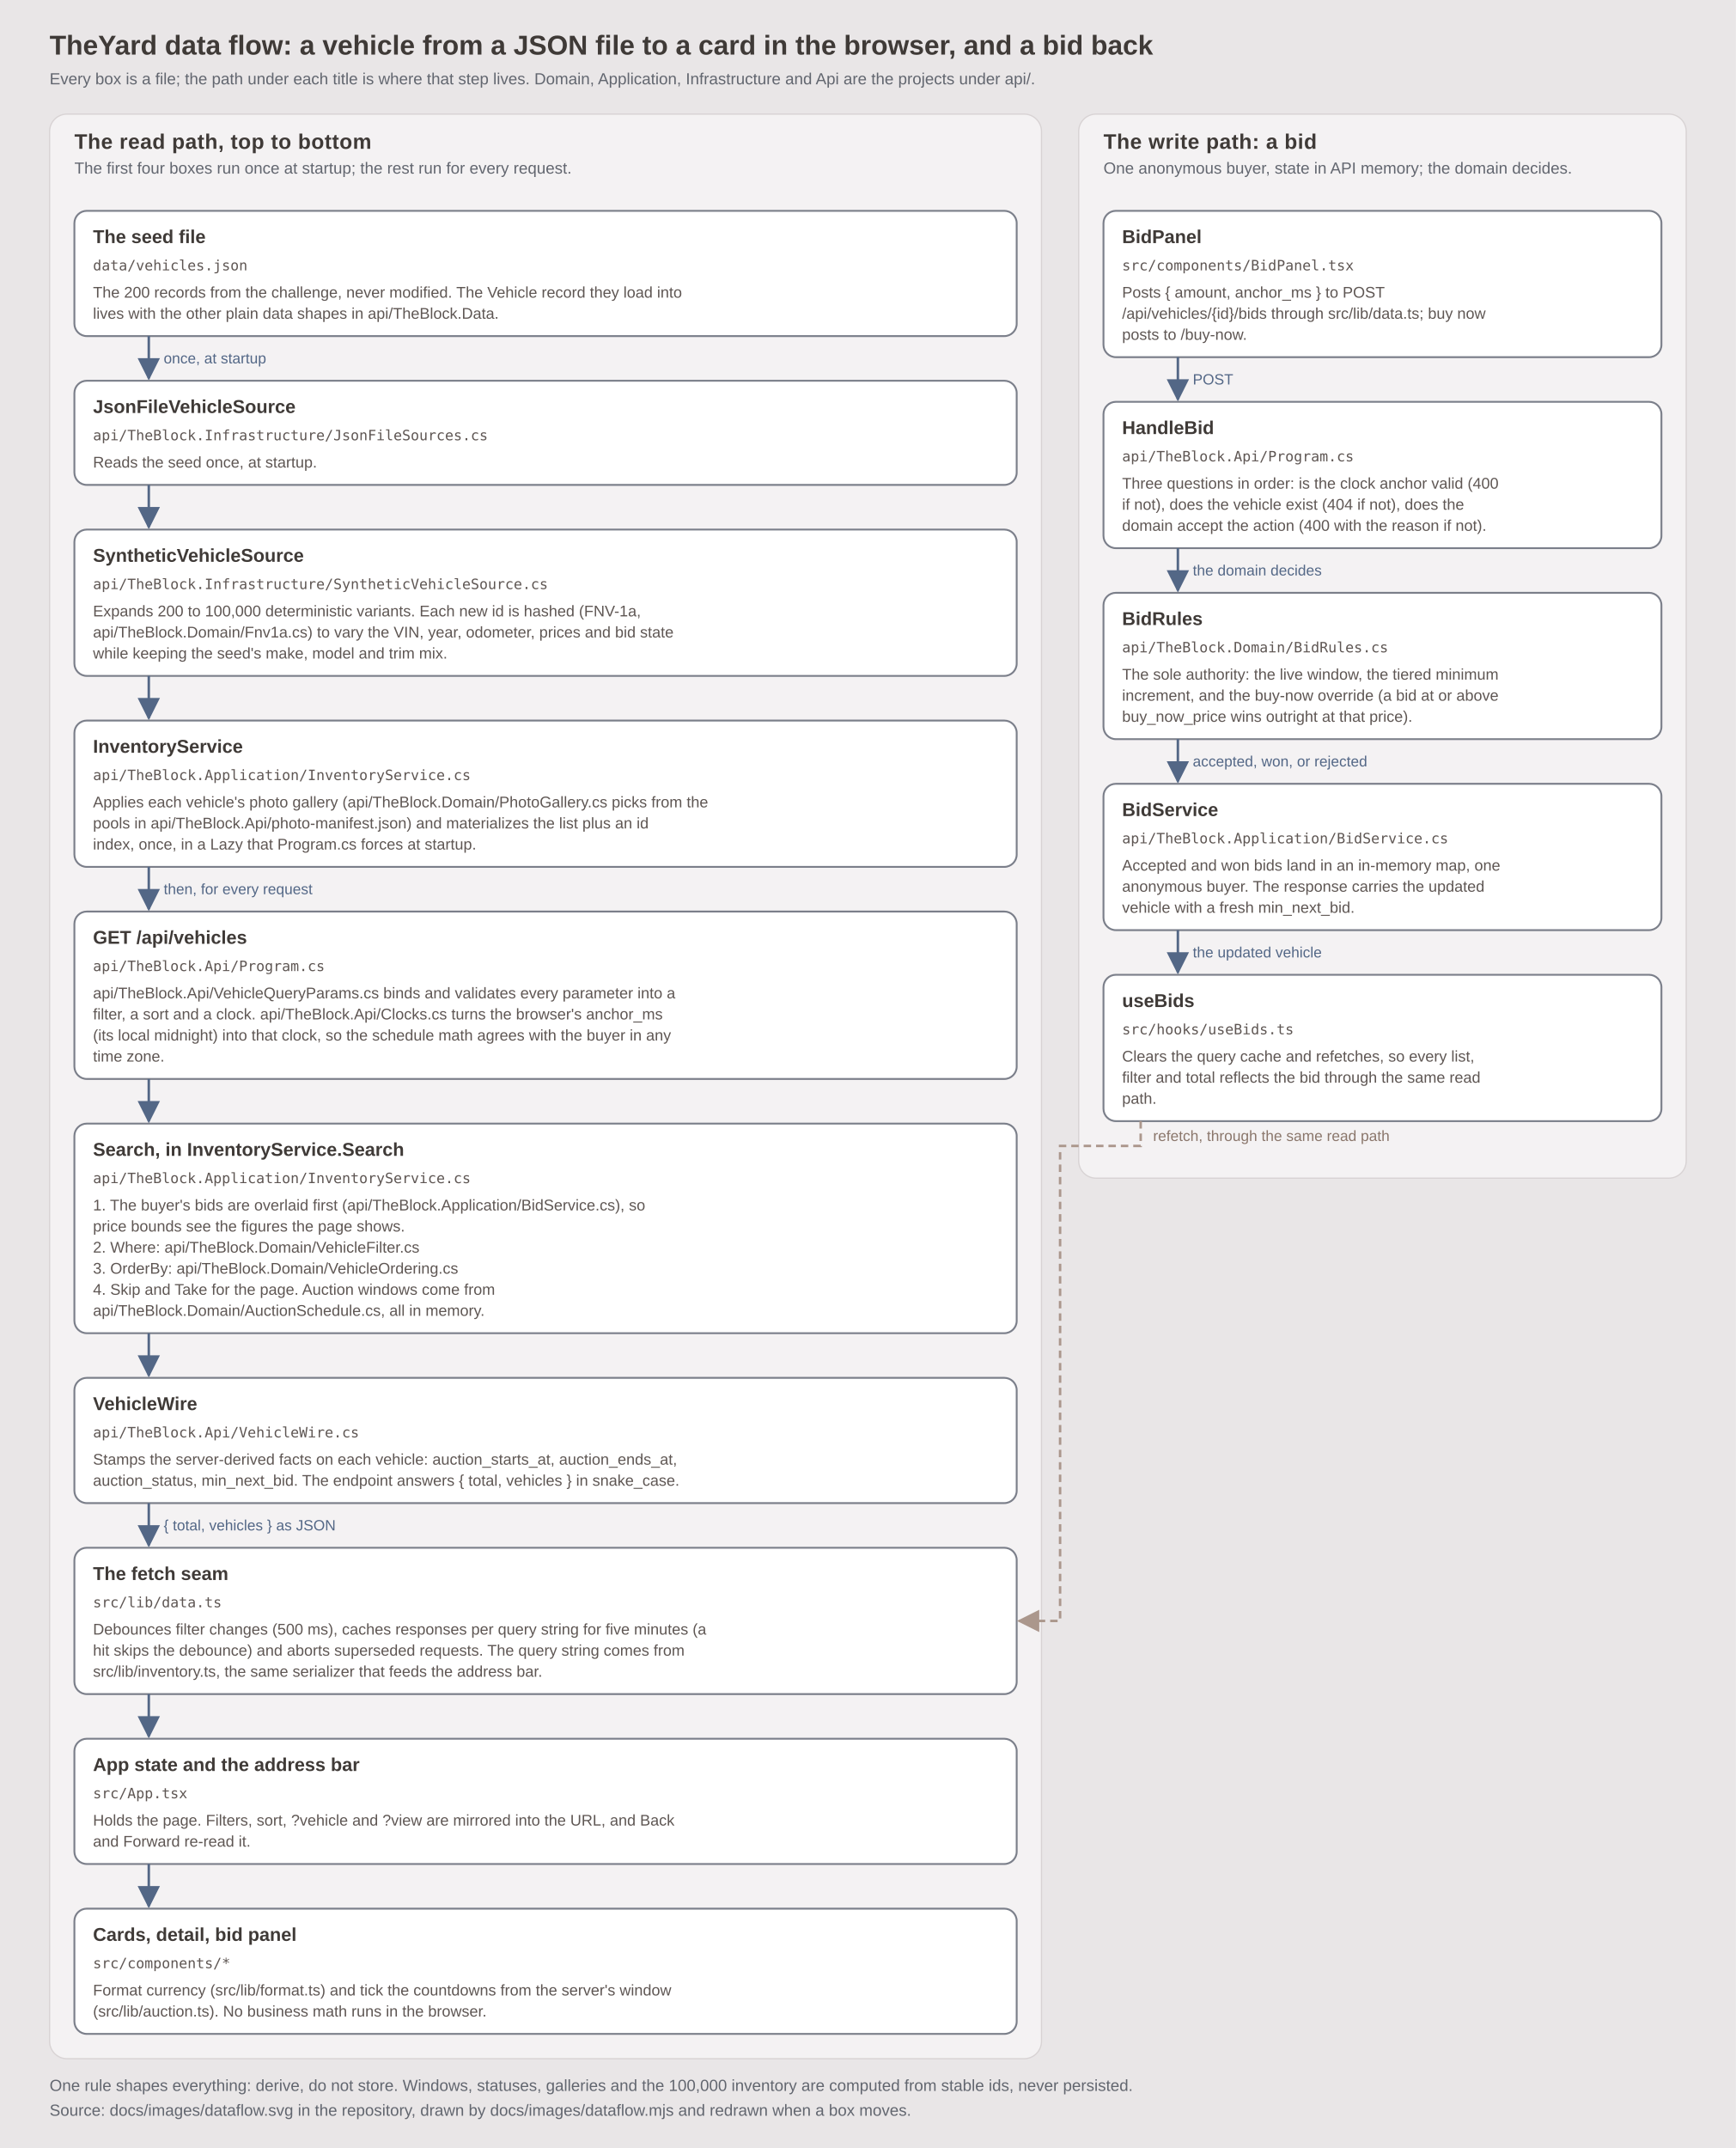
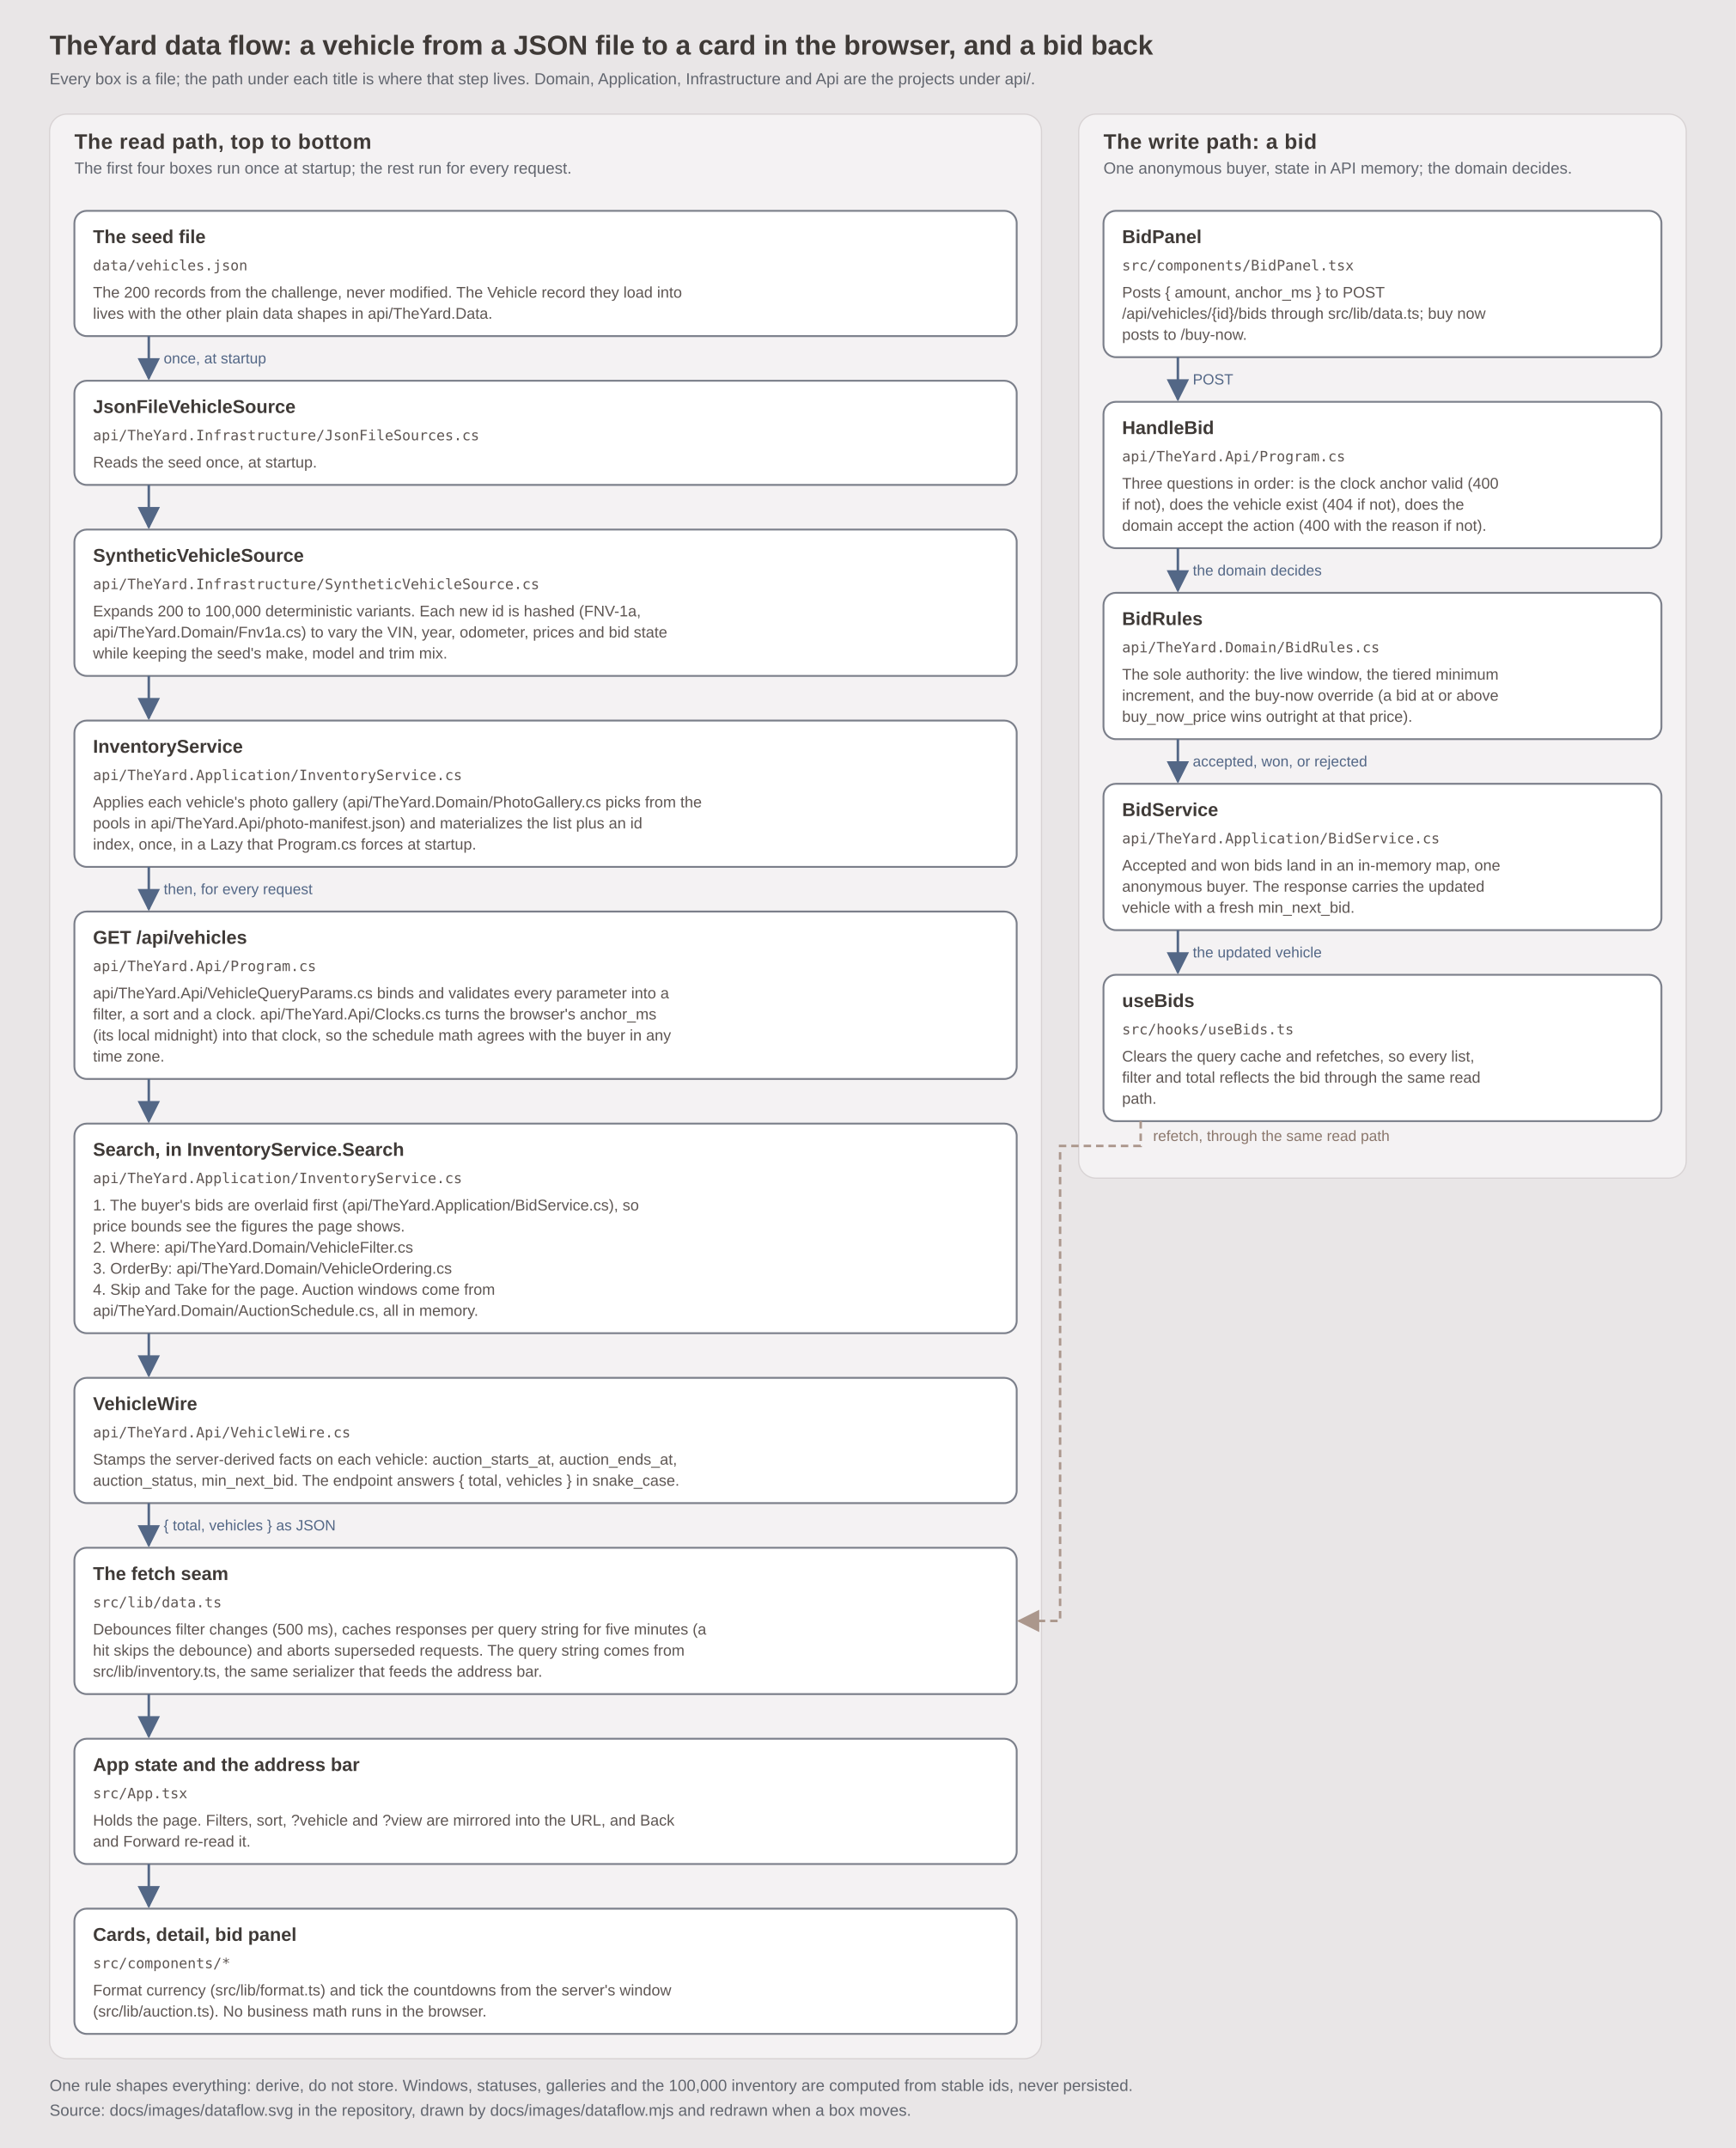
<svg xmlns="http://www.w3.org/2000/svg" width="1400" height="1732" viewBox="0 0 1400 1732" font-family="Poppins, 'Segoe UI', system-ui, Arial, sans-serif" font-size="14">
  <defs>
    <marker id="arrow" viewBox="0 0 10 10" refX="9" refY="5" markerWidth="9" markerHeight="9" orient="auto-start-reverse">
      <path d="M0 0 L10 5 L0 10 z" fill="#536786" />
    </marker>
    <marker id="arrow-taupe" viewBox="0 0 10 10" refX="9" refY="5" markerWidth="9" markerHeight="9" orient="auto-start-reverse">
      <path d="M0 0 L10 5 L0 10 z" fill="#ab978c" />
    </marker>
    <style>
      .box { fill: #ffffff; stroke: #7b7f8a; stroke-width: 1.5; rx: 10; }
      .lane { fill: #f4f2f3; stroke: #d8d3d4; stroke-width: 1; rx: 14; }
      .title { fill: #3f3a37; font-size: 15px; font-weight: 600; }
      .lane-title { fill: #3f3a37; font-size: 17px; font-weight: 700; letter-spacing: 0.02em; }
      .lane-sub { fill: #62666f; font-size: 13px; }
      .body { fill: #5e5653; font-size: 12.5px; }
      .mono { fill: #5e5653; font-family: ui-monospace, 'Cascadia Mono', Consolas, monospace; font-size: 11.5px; }
      .flow { stroke: #536786; stroke-width: 2; fill: none; marker-end: url(#arrow); }
      .flow-label { fill: #536786; font-size: 12px; font-weight: 500; }
      .loop { stroke: #ab978c; stroke-width: 2; fill: none; stroke-dasharray: 6 4; marker-end: url(#arrow-taupe); }
      .loop-label { fill: #8a766b; font-size: 12px; font-weight: 500; }
      .heading { fill: #3f3a37; font-size: 22px; font-weight: 700; }
      .caption { fill: #62666f; font-size: 13px; }
    </style>
  </defs>
  <rect width="1400" height="1732" fill="#e9e6e7" />
  <text x="40" y="44" class="heading">TheYard data flow: a vehicle from a JSON file to a card in the browser, and a bid back</text>
  <text x="40" y="68" class="caption">Every box is a file; the path under each title is where that step lives. Domain, Application, Infrastructure and Api are the projects under api/.</text>
  <rect x="40" y="92" width="800" height="1568" class="lane" />
  <text x="60" y="120" class="lane-title">The read path, top to bottom</text>
  <text x="60" y="140" class="lane-sub">The first four boxes run once at startup; the rest run for every request.</text>
  <rect x="870" y="92" width="490" height="858" class="lane" />
  <text x="890" y="120" class="lane-title">The write path: a bid</text>
  <text x="890" y="140" class="lane-sub">One anonymous buyer, state in API memory; the domain decides.</text>
  <rect x="60" y="170" width="760" height="101" class="box" />
  <text x="75" y="196" class="title">The seed file</text>
  <text x="75" y="218" class="mono">data/vehicles.json</text>
  <text x="75" y="240" class="body">The 200 records from the challenge, never modified. The Vehicle record they load into</text>
-   <text x="75" y="257" class="body">lives with the other plain data shapes in api/TheBlock.Data.</text>
+   <text x="75" y="257" class="body">lives with the other plain data shapes in api/TheYard.Data.</text>
  <path d="M120 271 L120 305" class="flow" />
  <text x="132" y="293" class="flow-label">once, at startup</text>
  <rect x="60" y="307" width="760" height="84" class="box" />
  <text x="75" y="333" class="title">JsonFileVehicleSource</text>
-   <text x="75" y="355" class="mono">api/TheBlock.Infrastructure/JsonFileSources.cs</text>
+   <text x="75" y="355" class="mono">api/TheYard.Infrastructure/JsonFileSources.cs</text>
  <text x="75" y="377" class="body">Reads the seed once, at startup.</text>
  <path d="M120 391 L120 425" class="flow" />
  <rect x="60" y="427" width="760" height="118" class="box" />
  <text x="75" y="453" class="title">SyntheticVehicleSource</text>
-   <text x="75" y="475" class="mono">api/TheBlock.Infrastructure/SyntheticVehicleSource.cs</text>
+   <text x="75" y="475" class="mono">api/TheYard.Infrastructure/SyntheticVehicleSource.cs</text>
  <text x="75" y="497" class="body">Expands 200 to 100,000 deterministic variants. Each new id is hashed (FNV-1a,</text>
-   <text x="75" y="514" class="body">api/TheBlock.Domain/Fnv1a.cs) to vary the VIN, year, odometer, prices and bid state</text>
+   <text x="75" y="514" class="body">api/TheYard.Domain/Fnv1a.cs) to vary the VIN, year, odometer, prices and bid state</text>
  <text x="75" y="531" class="body">while keeping the seed's make, model and trim mix.</text>
  <path d="M120 545 L120 579" class="flow" />
  <rect x="60" y="581" width="760" height="118" class="box" />
  <text x="75" y="607" class="title">InventoryService</text>
-   <text x="75" y="629" class="mono">api/TheBlock.Application/InventoryService.cs</text>
-   <text x="75" y="651" class="body">Applies each vehicle's photo gallery (api/TheBlock.Domain/PhotoGallery.cs picks from the</text>
-   <text x="75" y="668" class="body">pools in api/TheBlock.Api/photo-manifest.json) and materializes the list plus an id</text>
+   <text x="75" y="629" class="mono">api/TheYard.Application/InventoryService.cs</text>
+   <text x="75" y="651" class="body">Applies each vehicle's photo gallery (api/TheYard.Domain/PhotoGallery.cs picks from the</text>
+   <text x="75" y="668" class="body">pools in api/TheYard.Api/photo-manifest.json) and materializes the list plus an id</text>
  <text x="75" y="685" class="body">index, once, in a Lazy that Program.cs forces at startup.</text>
  <path d="M120 699 L120 733" class="flow" />
  <text x="132" y="721" class="flow-label">then, for every request</text>
  <rect x="60" y="735" width="760" height="135" class="box" />
  <text x="75" y="761" class="title">GET /api/vehicles</text>
-   <text x="75" y="783" class="mono">api/TheBlock.Api/Program.cs</text>
-   <text x="75" y="805" class="body">api/TheBlock.Api/VehicleQueryParams.cs binds and validates every parameter into a</text>
-   <text x="75" y="822" class="body">filter, a sort and a clock. api/TheBlock.Api/Clocks.cs turns the browser's anchor_ms</text>
+   <text x="75" y="783" class="mono">api/TheYard.Api/Program.cs</text>
+   <text x="75" y="805" class="body">api/TheYard.Api/VehicleQueryParams.cs binds and validates every parameter into a</text>
+   <text x="75" y="822" class="body">filter, a sort and a clock. api/TheYard.Api/Clocks.cs turns the browser's anchor_ms</text>
  <text x="75" y="839" class="body">(its local midnight) into that clock, so the schedule math agrees with the buyer in any</text>
  <text x="75" y="856" class="body">time zone.</text>
  <path d="M120 870 L120 904" class="flow" />
  <rect x="60" y="906" width="760" height="169" class="box" />
  <text x="75" y="932" class="title">Search, in InventoryService.Search</text>
-   <text x="75" y="954" class="mono">api/TheBlock.Application/InventoryService.cs</text>
-   <text x="75" y="976" class="body">1. The buyer's bids are overlaid first (api/TheBlock.Application/BidService.cs), so</text>
+   <text x="75" y="954" class="mono">api/TheYard.Application/InventoryService.cs</text>
+   <text x="75" y="976" class="body">1. The buyer's bids are overlaid first (api/TheYard.Application/BidService.cs), so</text>
  <text x="75" y="993" class="body">price bounds see the figures the page shows.</text>
-   <text x="75" y="1010" class="body">2. Where: api/TheBlock.Domain/VehicleFilter.cs</text>
-   <text x="75" y="1027" class="body">3. OrderBy: api/TheBlock.Domain/VehicleOrdering.cs</text>
+   <text x="75" y="1010" class="body">2. Where: api/TheYard.Domain/VehicleFilter.cs</text>
+   <text x="75" y="1027" class="body">3. OrderBy: api/TheYard.Domain/VehicleOrdering.cs</text>
  <text x="75" y="1044" class="body">4. Skip and Take for the page. Auction windows come from</text>
-   <text x="75" y="1061" class="body">api/TheBlock.Domain/AuctionSchedule.cs, all in memory.</text>
+   <text x="75" y="1061" class="body">api/TheYard.Domain/AuctionSchedule.cs, all in memory.</text>
  <path d="M120 1075 L120 1109" class="flow" />
  <rect x="60" y="1111" width="760" height="101" class="box" />
  <text x="75" y="1137" class="title">VehicleWire</text>
-   <text x="75" y="1159" class="mono">api/TheBlock.Api/VehicleWire.cs</text>
+   <text x="75" y="1159" class="mono">api/TheYard.Api/VehicleWire.cs</text>
  <text x="75" y="1181" class="body">Stamps the server-derived facts on each vehicle: auction_starts_at, auction_ends_at,</text>
  <text x="75" y="1198" class="body">auction_status, min_next_bid. The endpoint answers { total, vehicles } in snake_case.</text>
  <path d="M120 1212 L120 1246" class="flow" />
  <text x="132" y="1234" class="flow-label">{ total, vehicles } as JSON</text>
  <rect x="60" y="1248" width="760" height="118" class="box" />
  <text x="75" y="1274" class="title">The fetch seam</text>
  <text x="75" y="1296" class="mono">src/lib/data.ts</text>
  <text x="75" y="1318" class="body">Debounces filter changes (500 ms), caches responses per query string for five minutes (a</text>
  <text x="75" y="1335" class="body">hit skips the debounce) and aborts superseded requests. The query string comes from</text>
  <text x="75" y="1352" class="body">src/lib/inventory.ts, the same serializer that feeds the address bar.</text>
  <path d="M120 1366 L120 1400" class="flow" />
  <rect x="60" y="1402" width="760" height="101" class="box" />
  <text x="75" y="1428" class="title">App state and the address bar</text>
  <text x="75" y="1450" class="mono">src/App.tsx</text>
  <text x="75" y="1472" class="body">Holds the page. Filters, sort, ?vehicle and ?view are mirrored into the URL, and Back</text>
  <text x="75" y="1489" class="body">and Forward re-read it.</text>
  <path d="M120 1503 L120 1537" class="flow" />
  <rect x="60" y="1539" width="760" height="101" class="box" />
  <text x="75" y="1565" class="title">Cards, detail, bid panel</text>
  <text x="75" y="1587" class="mono">src/components/*</text>
  <text x="75" y="1609" class="body">Format currency (src/lib/format.ts) and tick the countdowns from the server's window</text>
  <text x="75" y="1626" class="body">(src/lib/auction.ts). No business math runs in the browser.</text>
  <rect x="890" y="170" width="450" height="118" class="box" />
  <text x="905" y="196" class="title">BidPanel</text>
  <text x="905" y="218" class="mono">src/components/BidPanel.tsx</text>
  <text x="905" y="240" class="body">Posts { amount, anchor_ms } to POST</text>
  <text x="905" y="257" class="body">/api/vehicles/{id}/bids through src/lib/data.ts; buy now</text>
  <text x="905" y="274" class="body">posts to /buy-now.</text>
  <path d="M950 288 L950 322" class="flow" />
  <text x="962" y="310" class="flow-label">POST</text>
  <rect x="890" y="324" width="450" height="118" class="box" />
  <text x="905" y="350" class="title">HandleBid</text>
-   <text x="905" y="372" class="mono">api/TheBlock.Api/Program.cs</text>
+   <text x="905" y="372" class="mono">api/TheYard.Api/Program.cs</text>
  <text x="905" y="394" class="body">Three questions in order: is the clock anchor valid (400</text>
  <text x="905" y="411" class="body">if not), does the vehicle exist (404 if not), does the</text>
  <text x="905" y="428" class="body">domain accept the action (400 with the reason if not).</text>
  <path d="M950 442 L950 476" class="flow" />
  <text x="962" y="464" class="flow-label">the domain decides</text>
  <rect x="890" y="478" width="450" height="118" class="box" />
  <text x="905" y="504" class="title">BidRules</text>
-   <text x="905" y="526" class="mono">api/TheBlock.Domain/BidRules.cs</text>
+   <text x="905" y="526" class="mono">api/TheYard.Domain/BidRules.cs</text>
  <text x="905" y="548" class="body">The sole authority: the live window, the tiered minimum</text>
  <text x="905" y="565" class="body">increment, and the buy-now override (a bid at or above</text>
  <text x="905" y="582" class="body">buy_now_price wins outright at that price).</text>
  <path d="M950 596 L950 630" class="flow" />
  <text x="962" y="618" class="flow-label">accepted, won, or rejected</text>
  <rect x="890" y="632" width="450" height="118" class="box" />
  <text x="905" y="658" class="title">BidService</text>
-   <text x="905" y="680" class="mono">api/TheBlock.Application/BidService.cs</text>
+   <text x="905" y="680" class="mono">api/TheYard.Application/BidService.cs</text>
  <text x="905" y="702" class="body">Accepted and won bids land in an in-memory map, one</text>
  <text x="905" y="719" class="body">anonymous buyer. The response carries the updated</text>
  <text x="905" y="736" class="body">vehicle with a fresh min_next_bid.</text>
  <path d="M950 750 L950 784" class="flow" />
  <text x="962" y="772" class="flow-label">the updated vehicle</text>
  <rect x="890" y="786" width="450" height="118" class="box" />
  <text x="905" y="812" class="title">useBids</text>
  <text x="905" y="834" class="mono">src/hooks/useBids.ts</text>
  <text x="905" y="856" class="body">Clears the query cache and refetches, so every list,</text>
  <text x="905" y="873" class="body">filter and total reflects the bid through the same read</text>
  <text x="905" y="890" class="body">path.</text>
  <path d="M920 904 L920 924 L855 924 L855 1307 L822 1307" class="loop" />
  <text x="930" y="920" class="loop-label">refetch, through the same read path</text>
  <text x="40" y="1686" class="caption">One rule shapes everything: derive, do not store. Windows, statuses, galleries and the 100,000 inventory are computed from stable ids, never persisted.</text>
  <text x="40" y="1706" class="caption">Source: docs/images/dataflow.svg in the repository, drawn by docs/images/dataflow.mjs and redrawn when a box moves.</text>
</svg>
